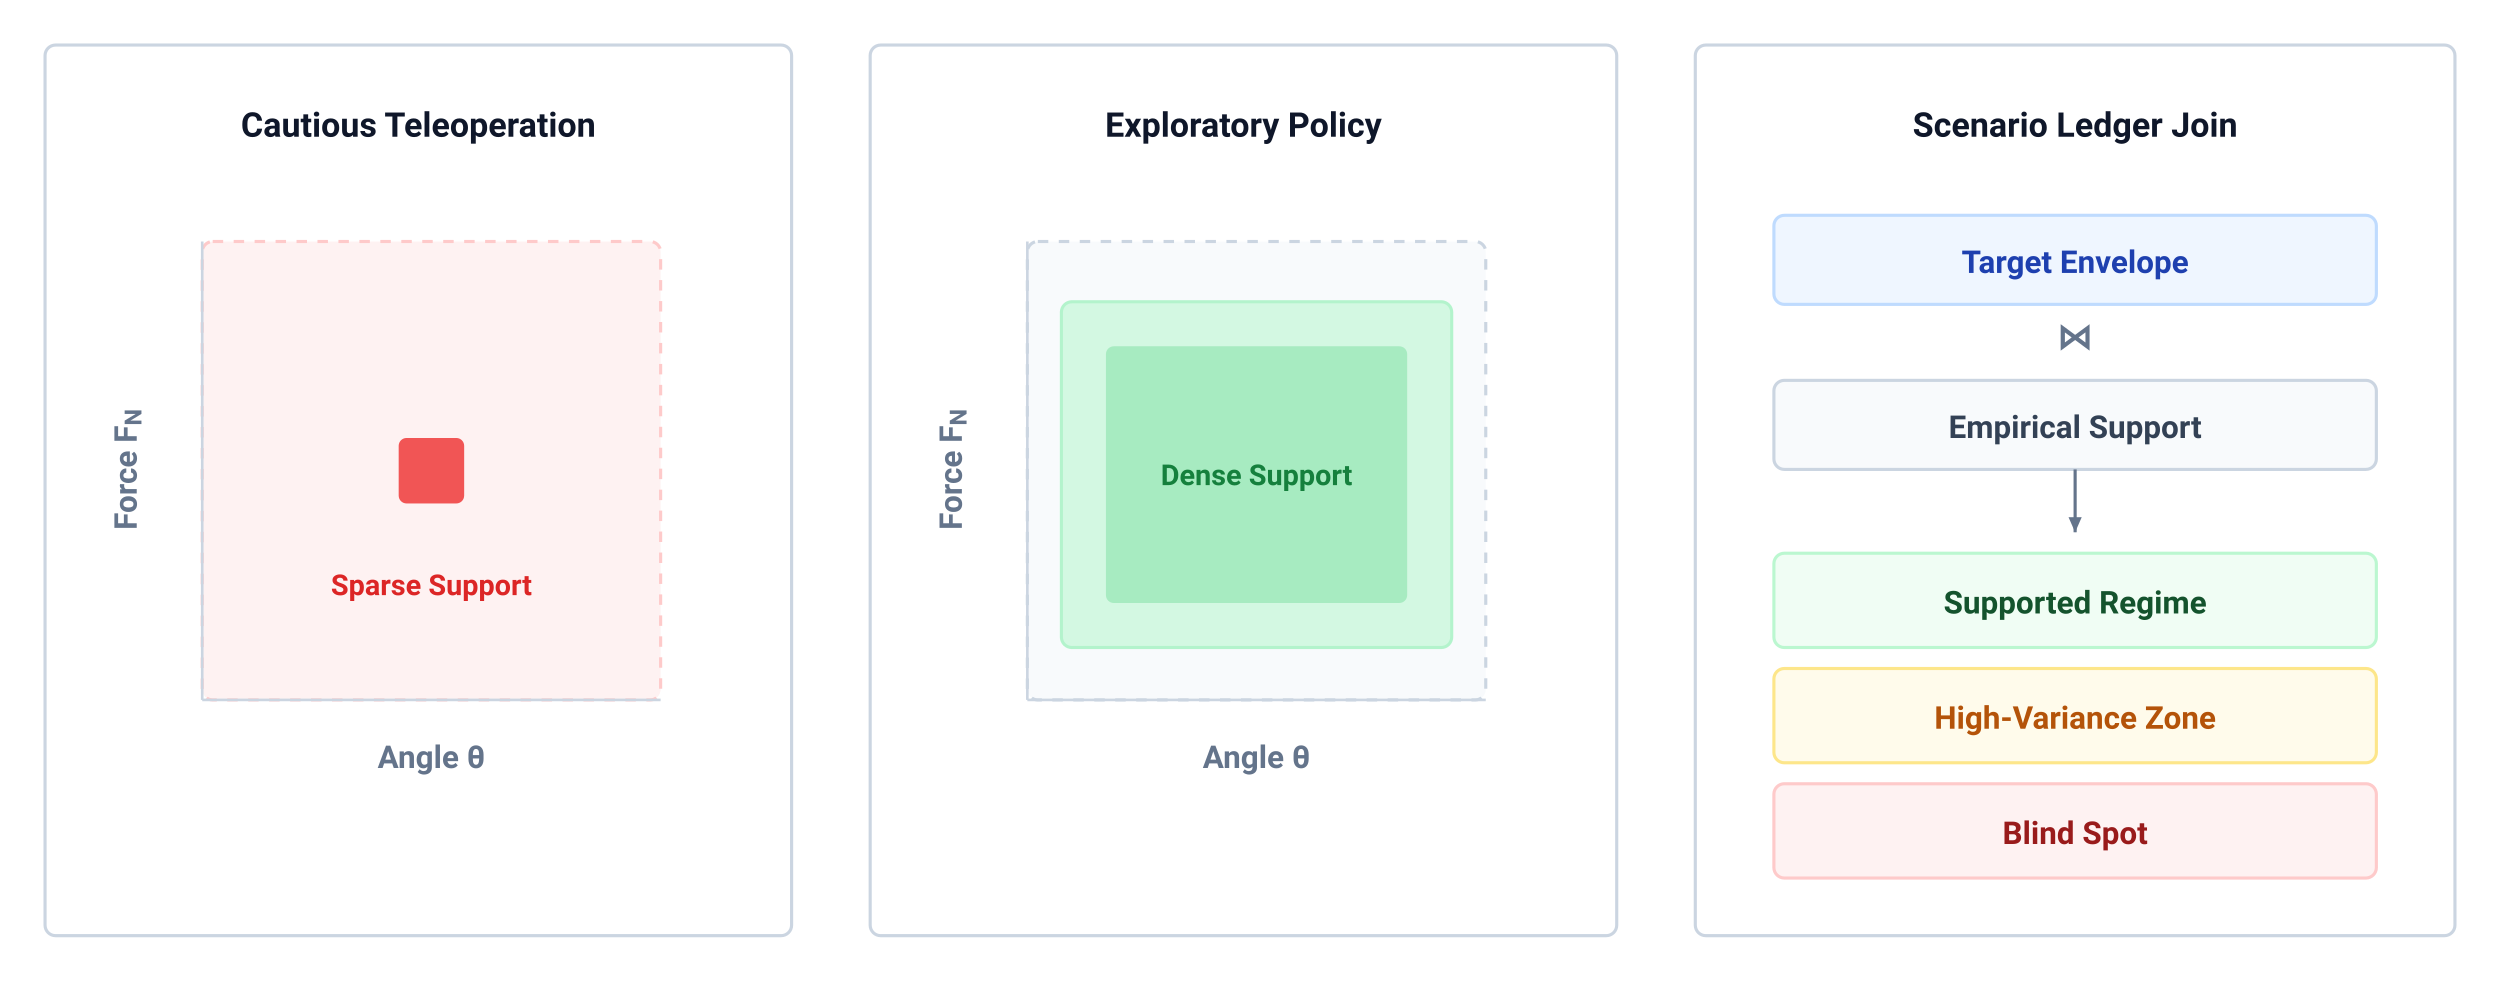
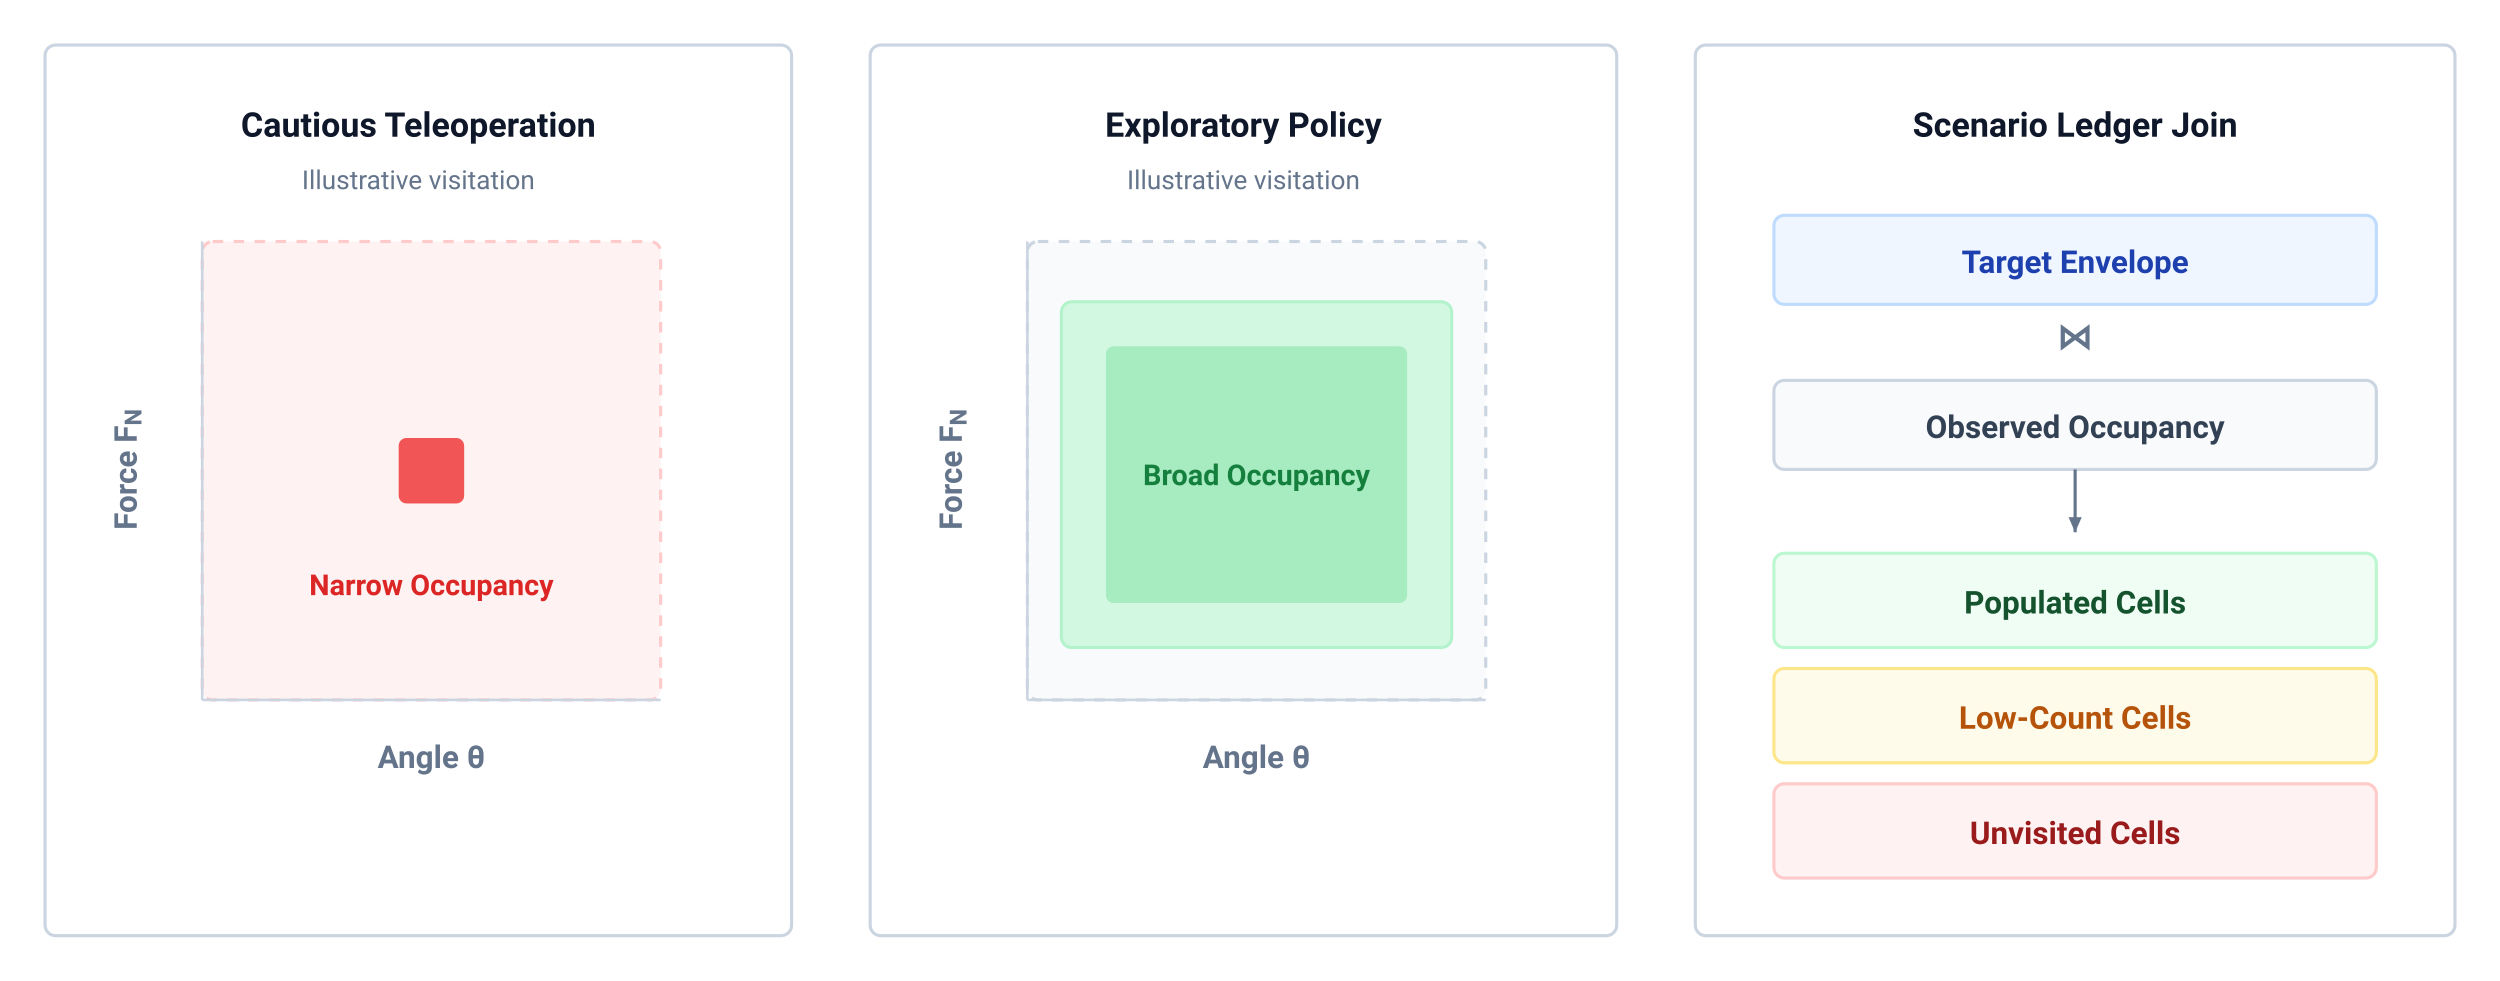
<svg xmlns="http://www.w3.org/2000/svg" viewBox="22.8 12.8 954.4 374.4" width="954.4" height="374.4" font-family="-apple-system, BlinkMacSystemFont, 'Segoe UI', Roboto, Helvetica, Arial, sans-serif">
  <rect data-bgcover="1" x="-24.9" y="-5.9" width="1049.8" height="411.8" fill="#ffffff" />
  <defs>
    <style>
      .card-title { font-family: -apple-system, BlinkMacSystemFont, 'Segoe UI', Roboto, Helvetica, Arial, sans-serif; font-size: 13px; font-weight: 700; fill: #0F172A; text-anchor: middle; }
      .axis-label { font-family: -apple-system, BlinkMacSystemFont, 'Segoe UI', Roboto, Helvetica, Arial, sans-serif; font-size: 12px; font-weight: 600; fill: #64748B; text-anchor: middle; }
      .plot-label { font-family: -apple-system, BlinkMacSystemFont, 'Segoe UI', Roboto, Helvetica, Arial, sans-serif; font-size: 11px; font-weight: 600; text-anchor: middle; }
      .join-text { font-family: -apple-system, BlinkMacSystemFont, 'Segoe UI', Roboto, Helvetica, Arial, sans-serif; font-size: 12px; font-weight: 600; text-anchor: middle; }
    </style>
    <marker id="arrow-slate" viewBox="0 0 10 10" refX="8" refY="5" markerWidth="6" markerHeight="6" orient="auto-start-reverse">
      <path d="M 0 1.5 L 8 5 L 0 8.5 z" fill="#64748B" />
    </marker>
  </defs>
  <rect width="1000" height="400" fill="#FFFFFF" />
  <rect x="40" y="30" width="285" height="340" rx="4" fill="#FFFFFF" stroke="#CBD5E1" stroke-width="1.2" />
  <text x="182.5" y="65" class="card-title">Cautious Teleoperation</text>
+   <text x="182.5" y="85" font-size="10" fill="#64748B" text-anchor="middle">Illustrative visitation</text>
  <rect x="100" y="105" width="175" height="175" rx="4" fill="#FEF2F2" stroke="#FECACA" stroke-width="1.2" stroke-dasharray="4,4" />
  <rect x="175" y="180" width="25" height="25" rx="3" fill="#EF4444" opacity="0.9" />
-   <text x="187.5" y="240" class="plot-label" fill="#DC2626">Sparse Support</text>
+   <text x="187.5" y="240" class="plot-label" fill="#DC2626">Narrow Occupancy</text>
  <line x1="100" y1="280" x2="275" y2="280" stroke="#CBD5E1" stroke-width="1" />
  <line x1="100" y1="105" x2="100" y2="280" stroke="#CBD5E1" stroke-width="1" />
  <text x="187.5" y="306" class="axis-label">Angle θ</text>
  <text transform="rotate(-90 75 192)" x="75" y="192" class="axis-label">Force F<tspan baseline-shift="sub" font-size="9">N</tspan>
  </text>
  <rect x="355" y="30" width="285" height="340" rx="4" fill="#FFFFFF" stroke="#CBD5E1" stroke-width="1.2" />
  <text x="497.5" y="65" class="card-title">Exploratory Policy</text>
+   <text x="497.5" y="85" font-size="10" fill="#64748B" text-anchor="middle">Illustrative visitation</text>
  <rect x="415" y="105" width="175" height="175" rx="4" fill="#F8FAFC" stroke="#CBD5E1" stroke-width="1.2" stroke-dasharray="4,4" />
  <rect x="428" y="128" width="149" height="132" rx="4" fill="#BBF7D0" stroke="#86EFAC" stroke-width="1.2" opacity="0.6" />
  <rect x="445" y="145" width="115" height="98" rx="3" fill="#22C55E" opacity="0.25" />
-   <text x="502.5" y="198" class="plot-label" fill="#15803D">Dense Support</text>
+   <text x="502.5" y="198" class="plot-label" fill="#15803D">Broad Occupancy</text>
  <line x1="415" y1="280" x2="590" y2="280" stroke="#CBD5E1" stroke-width="1" />
  <line x1="415" y1="105" x2="415" y2="280" stroke="#CBD5E1" stroke-width="1" />
  <text x="502.5" y="306" class="axis-label">Angle θ</text>
  <text transform="rotate(-90 390 192)" x="390" y="192" class="axis-label">Force F<tspan baseline-shift="sub" font-size="9">N</tspan>
  </text>
  <rect x="670" y="30" width="290" height="340" rx="4" fill="#FFFFFF" stroke="#CBD5E1" stroke-width="1.2" />
  <text x="815" y="65" class="card-title">Scenario Ledger Join</text>
  <rect x="700" y="95" width="230" height="34" rx="4" fill="#EFF6FF" stroke="#BFDBFE" stroke-width="1.2" />
  <text x="815" y="117" class="join-text" fill="#1E40AF">Target Envelope</text>
  <text x="815" y="146" font-family="-apple-system, BlinkMacSystemFont, 'Segoe UI', Roboto, Helvetica, Arial, sans-serif" font-size="14px" font-weight="700" fill="#64748B" text-anchor="middle">⋈</text>
  <rect x="700" y="158" width="230" height="34" rx="4" fill="#F8FAFC" stroke="#CBD5E1" stroke-width="1.2" />
-   <text x="815" y="180" class="join-text" fill="#334155">Empirical Support</text>
+   <text x="815" y="180" class="join-text" fill="#334155">Observed Occupancy</text>
  <line x1="815" y1="192" x2="815" y2="216" stroke="#64748B" stroke-width="1.2" marker-end="url(#arrow-slate)" />
  <rect x="700" y="224" width="230" height="36" rx="4" fill="#F0FDF4" stroke="#BBF7D0" stroke-width="1.2" />
-   <text x="815" y="247" class="join-text" fill="#14532D">Supported Regime</text>
+   <text x="815" y="247" class="join-text" fill="#14532D">Populated Cells</text>
  <rect x="700" y="268" width="230" height="36" rx="4" fill="#FFFBEB" stroke="#FDE68A" stroke-width="1.2" />
-   <text x="815" y="291" class="join-text" fill="#B45309">High-Variance Zone</text>
+   <text x="815" y="291" class="join-text" fill="#B45309">Low-Count Cells</text>
  <rect x="700" y="312" width="230" height="36" rx="4" fill="#FEF2F2" stroke="#FECACA" stroke-width="1.2" />
-   <text x="815" y="335" class="join-text" fill="#991B1B">Blind Spot</text>
+   <text x="815" y="335" class="join-text" fill="#991B1B">Unvisited Cells</text>
</svg>
